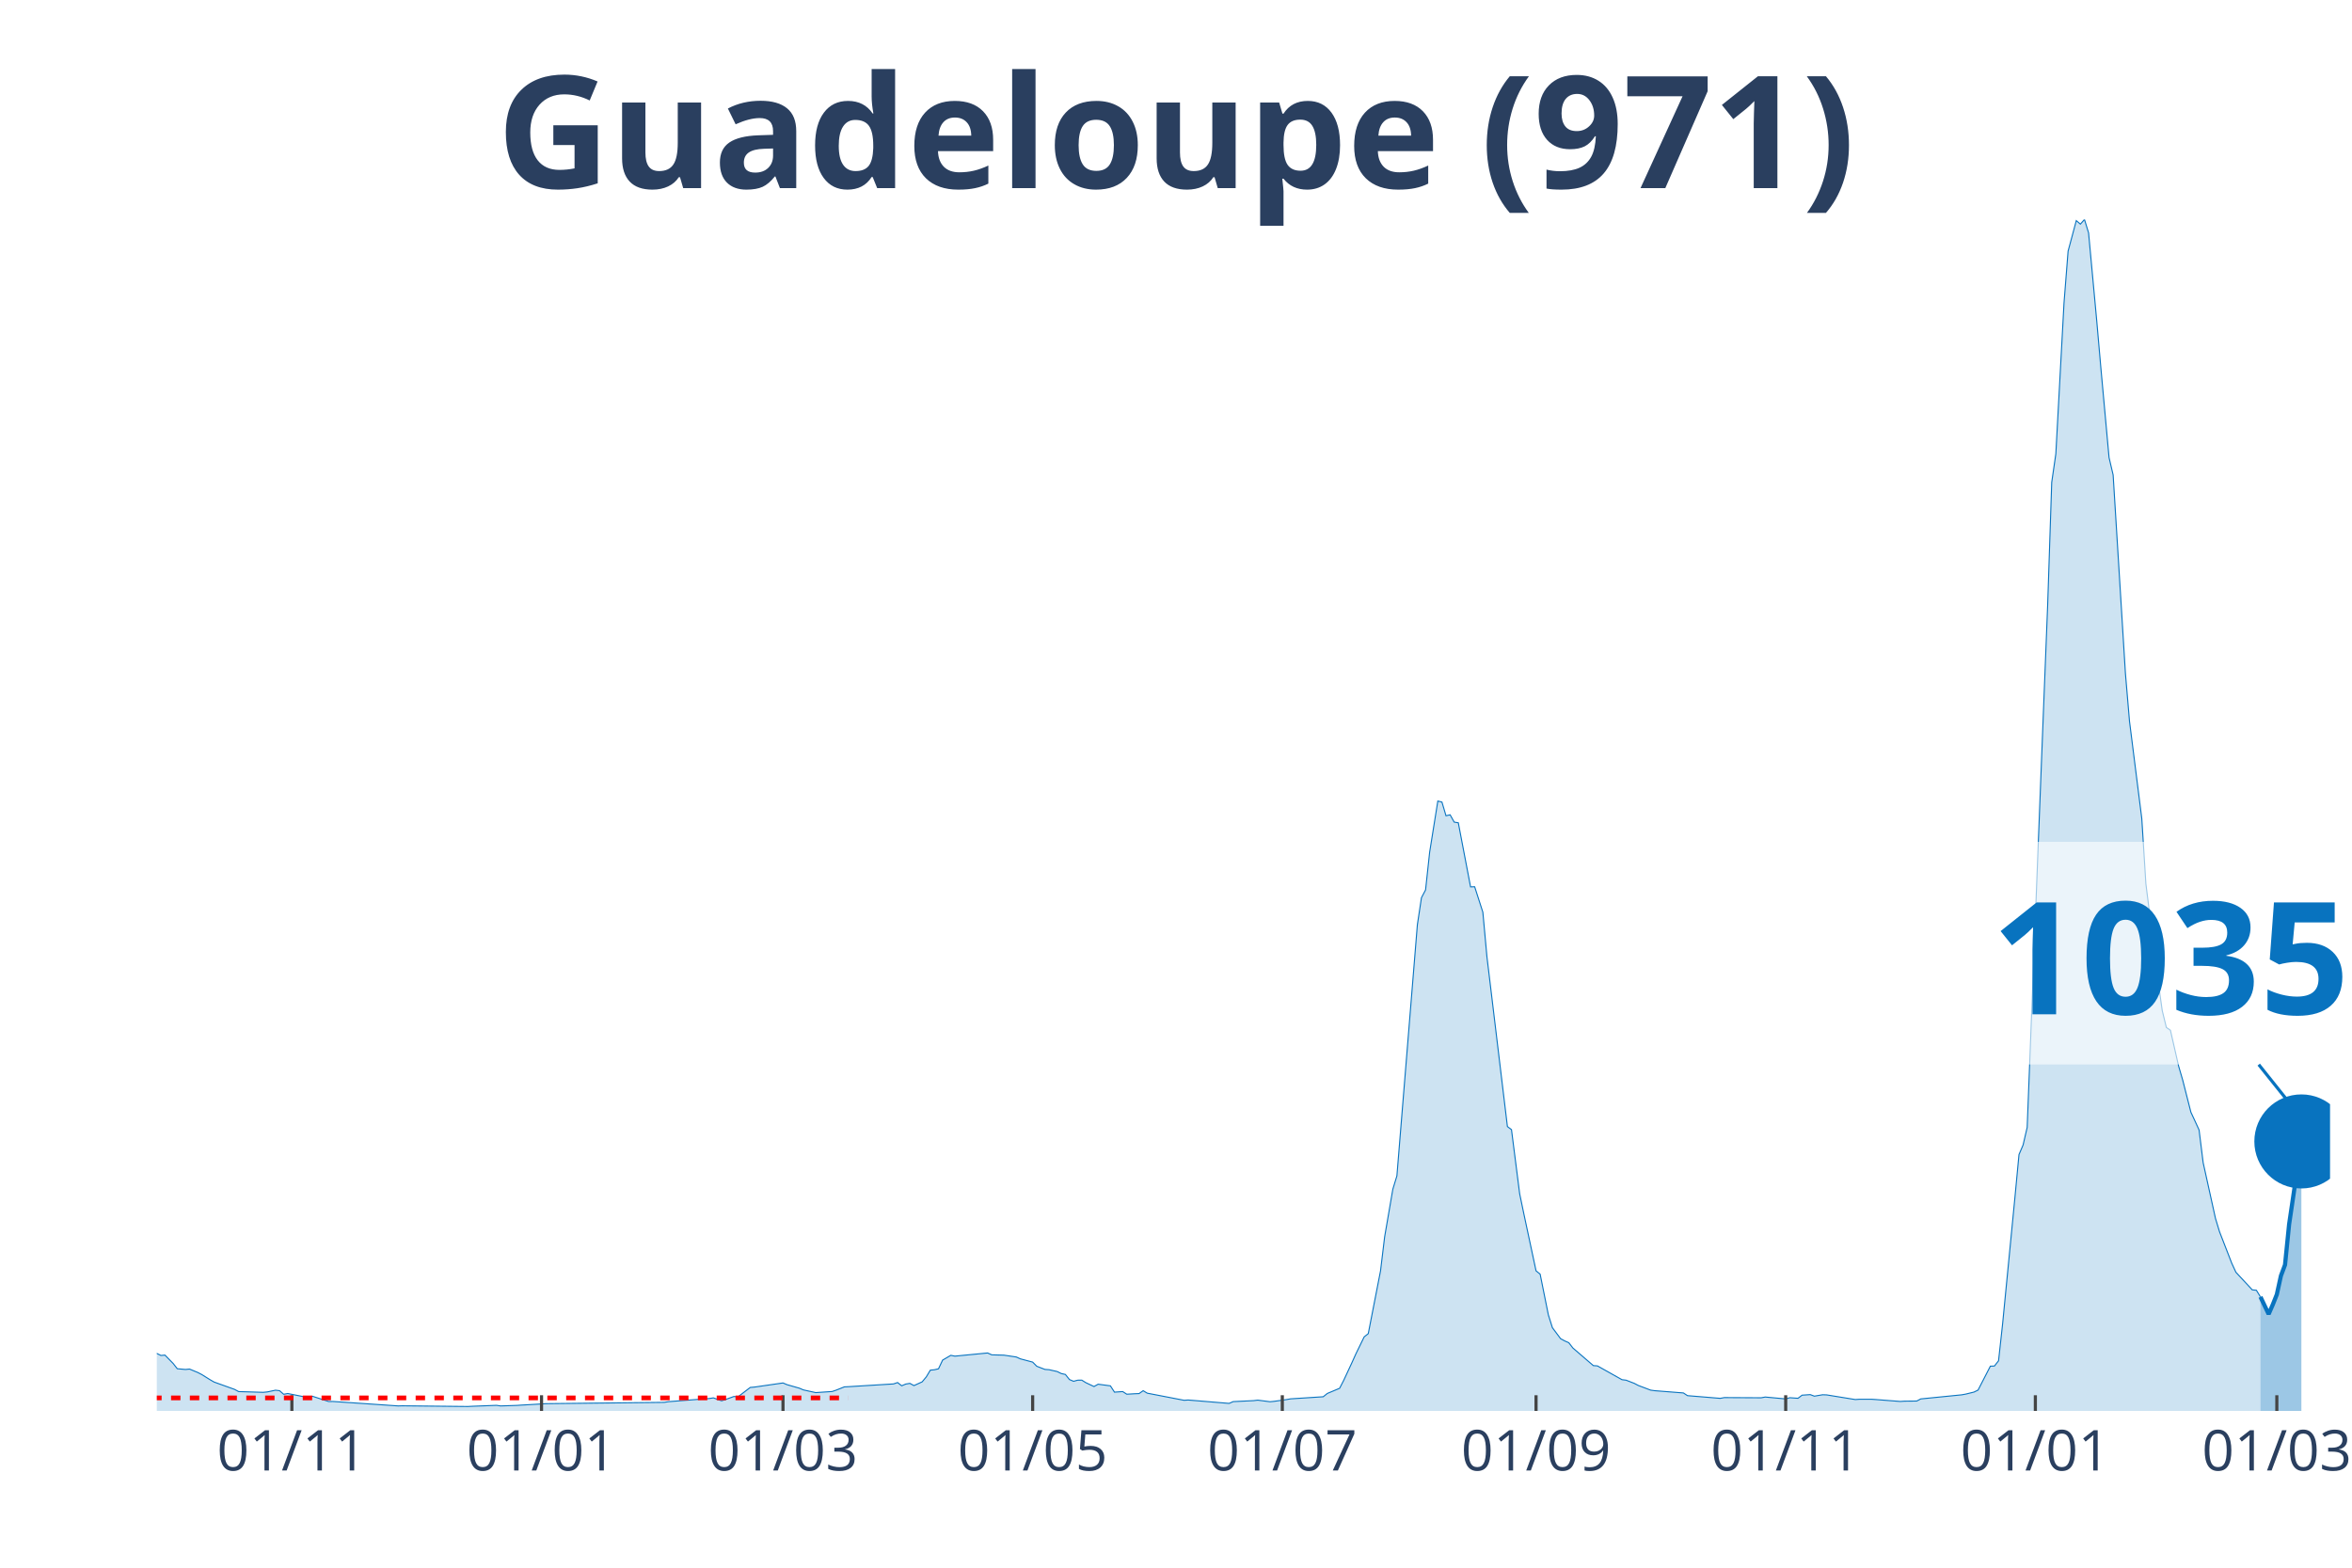
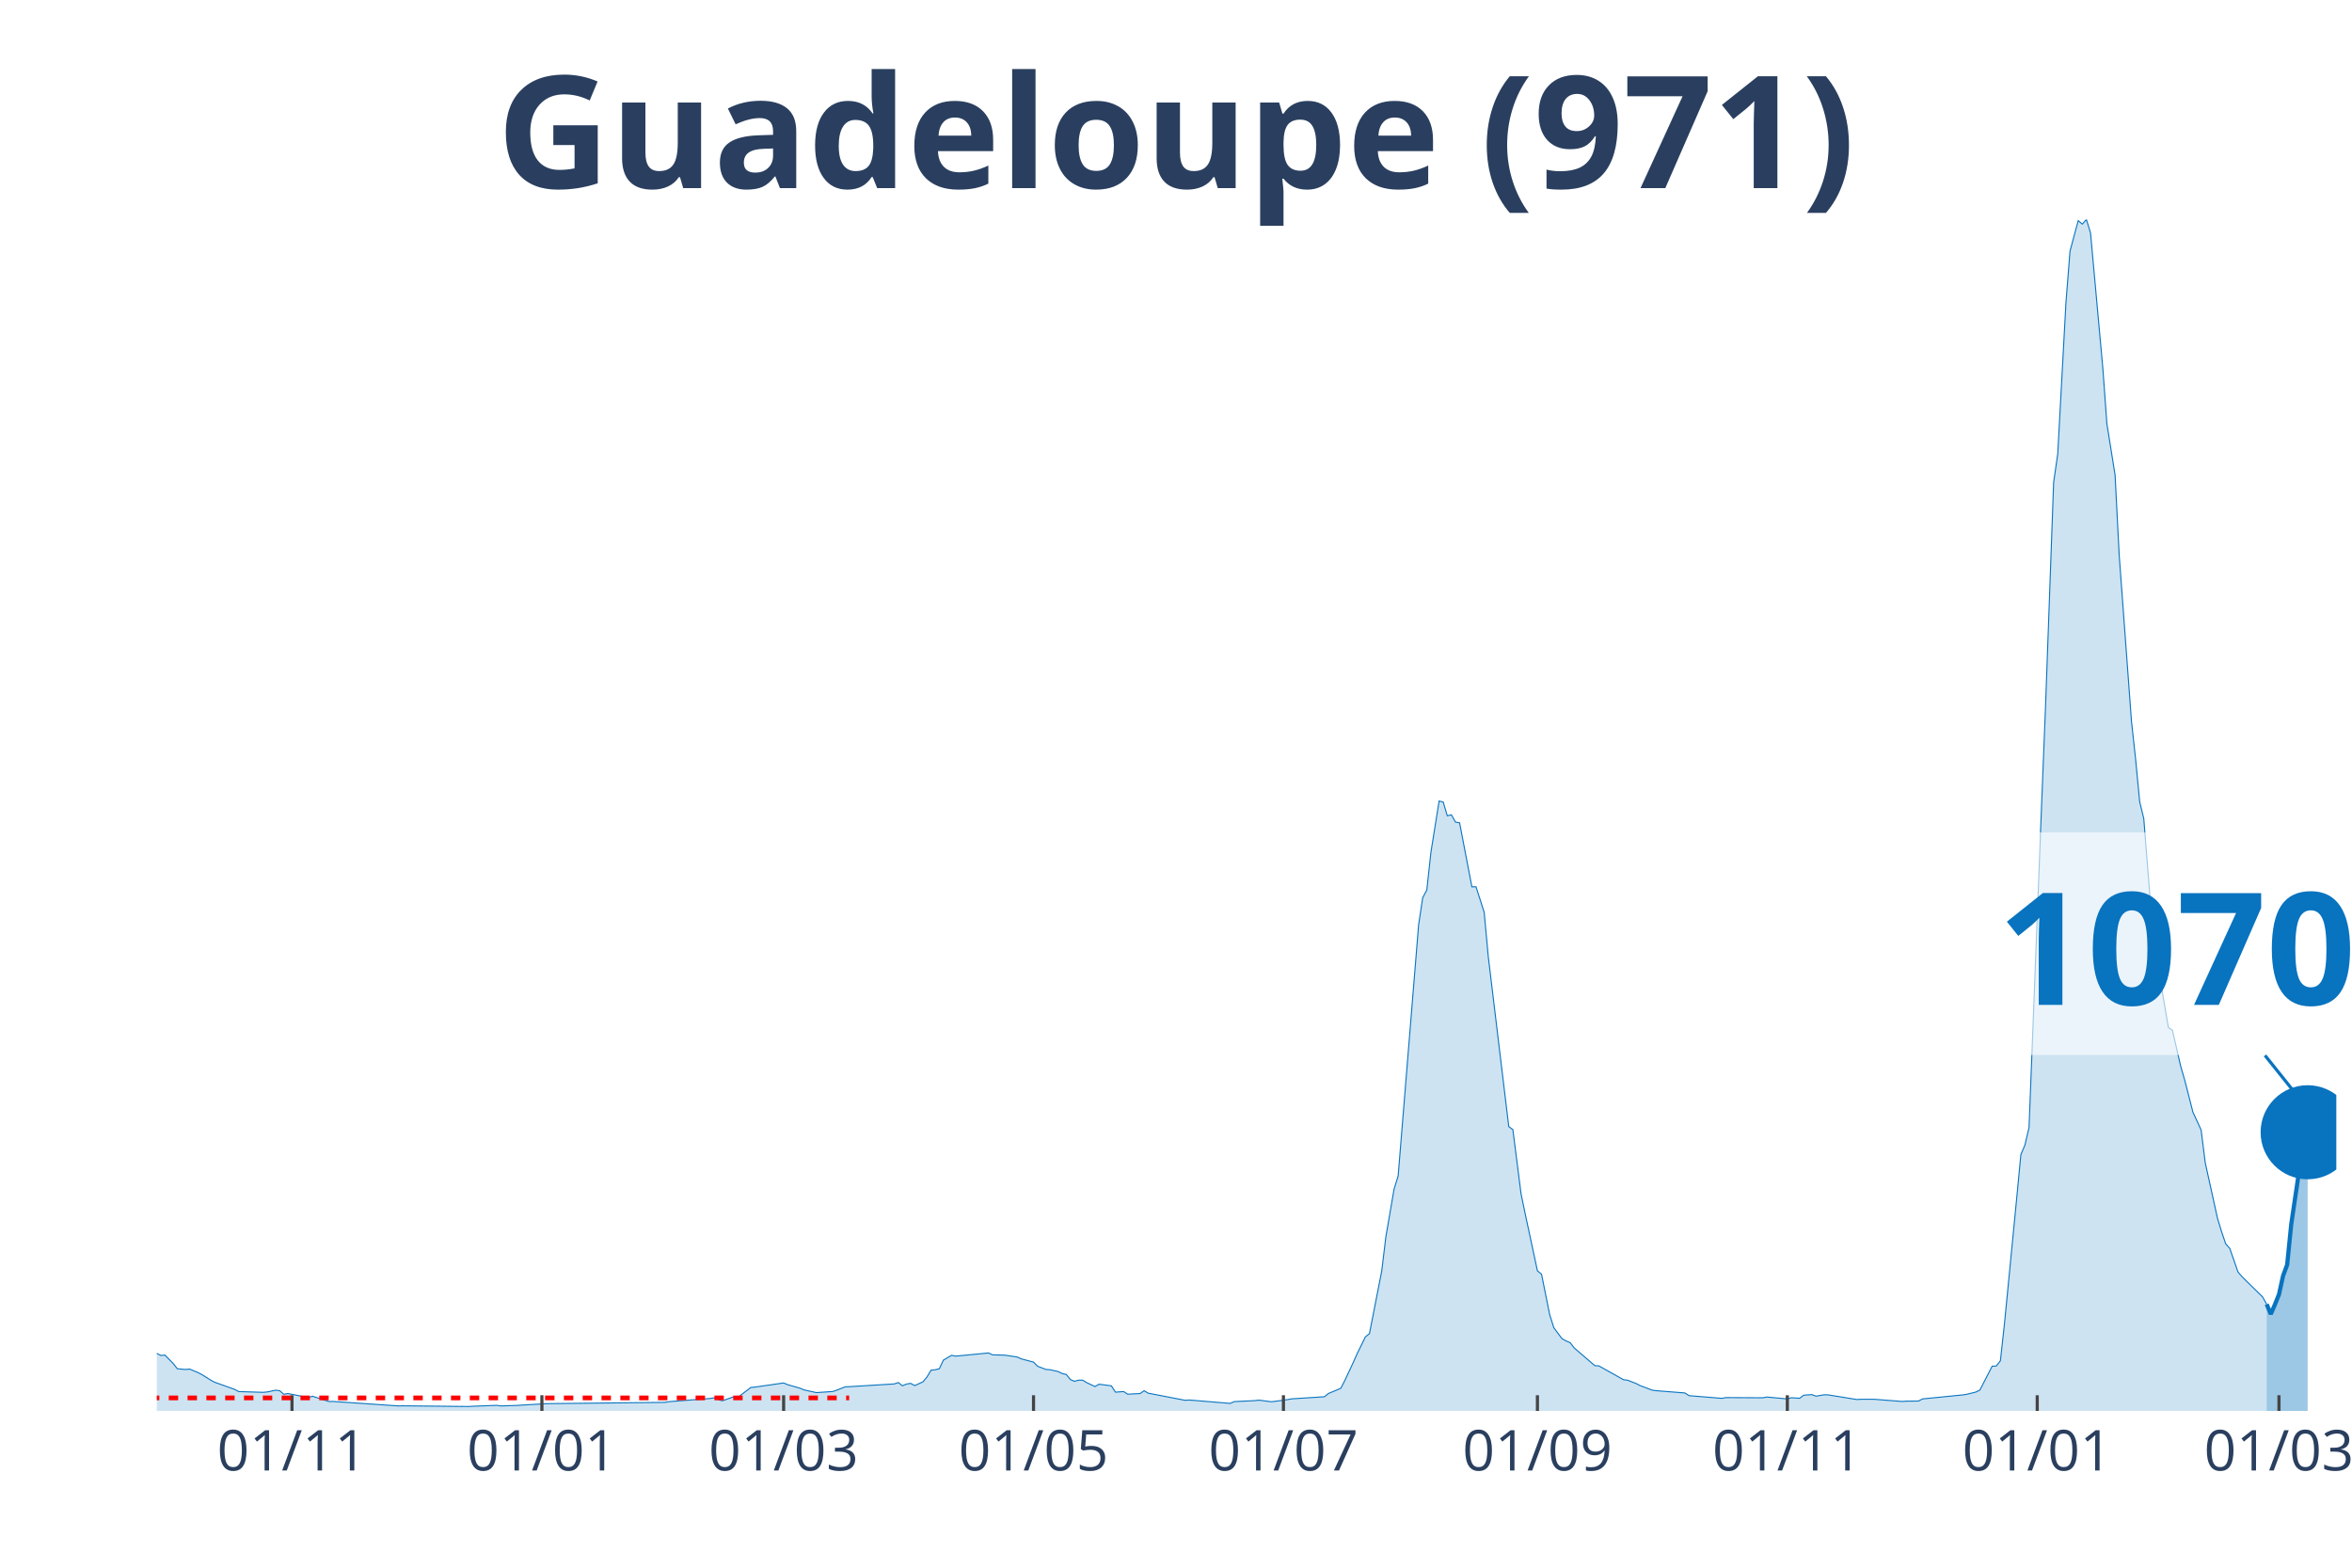
<svg xmlns="http://www.w3.org/2000/svg" class="main-svg" width="1125" height="750" style="" viewBox="0 0 750 500">
  <rect x="0" y="0" width="750" height="500" style="fill: rgb(0, 0, 0); fill-opacity: 0;" />
-   <defs id="defs-a02b03">
+   <defs id="defs-d975e9">
    <g class="clips">
-       <clipPath id="clipa02b03xyplot" class="plotclip">
-         <rect width="693" height="380" />
+       <clipPath id="clipd975e9xyplot" class="plotclip">
+         <rect width="695" height="380" />
      </clipPath>
-       <clipPath class="axesclip" id="clipa02b03x">
-         <rect x="50" y="0" width="693" height="500" />
+       <clipPath class="axesclip" id="clipd975e9x">
+         <rect x="50" y="0" width="695" height="500" />
      </clipPath>
-       <clipPath class="axesclip" id="clipa02b03y">
+       <clipPath class="axesclip" id="clipd975e9y">
        <rect x="0" y="70" width="750" height="380" />
      </clipPath>
-       <clipPath class="axesclip" id="clipa02b03xy">
-         <rect x="50" y="70" width="693" height="380" />
+       <clipPath class="axesclip" id="clipd975e9xy">
+         <rect x="50" y="70" width="695" height="380" />
      </clipPath>
    </g>
    <g class="gradients" />
  </defs>
  <g class="bglayer">
-     <rect class="bg" x="50" y="70" width="693" height="380" style="fill: rgb(0, 0, 0); fill-opacity: 0; stroke-width: 0;" />
+     <rect class="bg" x="50" y="70" width="695" height="380" style="fill: rgb(0, 0, 0); fill-opacity: 0; stroke-width: 0;" />
  </g>
  <g class="layer-below">
    <g class="imagelayer" />
    <g class="shapelayer" />
  </g>
  <g class="cartesianlayer">
    <g class="subplot xy">
      <g class="layer-subplot">
        <g class="shapelayer" />
        <g class="imagelayer" />
      </g>
      <g class="gridlayer">
        <g class="x">
-           <path class="xgrid crisp" transform="translate(93.07,0)" d="M0,70v380" style="stroke: rgb(255, 255, 255); stroke-opacity: 1; stroke-width: 1px;" />
-           <path class="xgrid crisp" transform="translate(172.68,0)" d="M0,70v380" style="stroke: rgb(255, 255, 255); stroke-opacity: 1; stroke-width: 1px;" />
-           <path class="xgrid crisp" transform="translate(249.68,0)" d="M0,70v380" style="stroke: rgb(255, 255, 255); stroke-opacity: 1; stroke-width: 1px;" />
-           <path class="xgrid crisp" transform="translate(329.29,0)" d="M0,70v380" style="stroke: rgb(255, 255, 255); stroke-opacity: 1; stroke-width: 1px;" />
-           <path class="xgrid crisp" transform="translate(408.9,0)" d="M0,70v380" style="stroke: rgb(255, 255, 255); stroke-opacity: 1; stroke-width: 1px;" />
-           <path class="xgrid crisp" transform="translate(489.81,0)" d="M0,70v380" style="stroke: rgb(255, 255, 255); stroke-opacity: 1; stroke-width: 1px;" />
-           <path class="xgrid crisp" transform="translate(569.42,0)" d="M0,70v380" style="stroke: rgb(255, 255, 255); stroke-opacity: 1; stroke-width: 1px;" />
-           <path class="xgrid crisp" transform="translate(649.03,0)" d="M0,70v380" style="stroke: rgb(255, 255, 255); stroke-opacity: 1; stroke-width: 1px;" />
-           <path class="xgrid crisp" transform="translate(726.03,0)" d="M0,70v380" style="stroke: rgb(255, 255, 255); stroke-opacity: 1; stroke-width: 1px;" />
+           <path class="xgrid crisp" transform="translate(93.11,0)" d="M0,70v380" style="stroke: rgb(255, 255, 255); stroke-opacity: 1; stroke-width: 1px;" />
+           <path class="xgrid crisp" transform="translate(172.8,0)" d="M0,70v380" style="stroke: rgb(255, 255, 255); stroke-opacity: 1; stroke-width: 1px;" />
+           <path class="xgrid crisp" transform="translate(249.88,0)" d="M0,70v380" style="stroke: rgb(255, 255, 255); stroke-opacity: 1; stroke-width: 1px;" />
+           <path class="xgrid crisp" transform="translate(329.57,0)" d="M0,70v380" style="stroke: rgb(255, 255, 255); stroke-opacity: 1; stroke-width: 1px;" />
+           <path class="xgrid crisp" transform="translate(409.26,0)" d="M0,70v380" style="stroke: rgb(255, 255, 255); stroke-opacity: 1; stroke-width: 1px;" />
+           <path class="xgrid crisp" transform="translate(490.25,0)" d="M0,70v380" style="stroke: rgb(255, 255, 255); stroke-opacity: 1; stroke-width: 1px;" />
+           <path class="xgrid crisp" transform="translate(569.94,0)" d="M0,70v380" style="stroke: rgb(255, 255, 255); stroke-opacity: 1; stroke-width: 1px;" />
+           <path class="xgrid crisp" transform="translate(649.63,0)" d="M0,70v380" style="stroke: rgb(255, 255, 255); stroke-opacity: 1; stroke-width: 1px;" />
+           <path class="xgrid crisp" transform="translate(726.71,0)" d="M0,70v380" style="stroke: rgb(255, 255, 255); stroke-opacity: 1; stroke-width: 1px;" />
        </g>
        <g class="y" />
      </g>
      <g class="zerolinelayer" />
      <path class="xlines-below" />
      <path class="ylines-below" />
      <g class="overlines-below" />
      <g class="xaxislayer-below" />
      <g class="yaxislayer-below" />
      <g class="overaxes-below" />
-       <g class="plot" transform="translate(50, 70)" clip-path="url('#clipa02b03xyplot')">
+       <g class="plot" transform="translate(50, 70)" clip-path="url('#clipd975e9xyplot')">
        <g class="scatterlayer mlayer">
-           <g class="trace scatter tracecc3240" style="stroke-miterlimit: 2;">
+           <g class="trace scatter traced33a8f" style="stroke-miterlimit: 2;">
            <g class="fills">
              <g>
-                 <path class="js-fill" d="M670.81,380L-177.49,380L-177.49,380L-69.17,378.61L-67.86,377.86L-58.73,374.05L-57.42,373.06L-50.9,370.99L-49.59,369.41L-45.68,366.04L-44.37,365.77L-43.07,365.59L-41.76,363.88L-33.93,360.64L-32.63,361.26L-30.02,360.26L-28.71,359.19L-27.41,359.65L-26.1,358.99L-22.19,357.4L-20.88,356.19L-18.27,354.82L-16.97,355.33L-13.05,353.79L-11.75,355.15L-9.14,356.04L-7.83,355.97L-6.53,356.41L-5.22,358.17L-3.92,360.09L-2.61,360.37L1.31,362.31L2.61,362.2L5.22,364.87L6.53,366.54L9.14,366.78L10.44,366.65L13.05,367.73L14.36,368.41L16.97,370.04L18.27,370.79L24.8,373.13L26.1,373.83L33.93,374.07L35.24,373.94L37.85,373.39L39.15,373.55L40.46,374.69L41.76,374.45L48.29,375.75L49.59,375.31L54.81,377L56.12,376.98L77,378.41L78.31,378.37L99.19,378.59L100.49,378.52L108.32,378.22L109.63,378.41L114.85,378.24L116.15,378.15L122.68,377.78L123.98,377.69L161.83,377.27L163.14,377.05L176.19,376.04L177.49,375.84L180.1,376.78L181.41,376.34L184.02,375.4L185.32,375.51L189.24,372.51L190.54,372.4L199.68,371.08L200.98,371.63L204.9,372.75L206.2,373.3L210.12,374.16L211.42,374.07L215.34,373.81L216.64,373.37L219.25,372.33L220.56,372.27L234.92,371.39L236.22,370.95L237.53,371.98L238.83,371.43L240.14,371.21L241.44,371.92L244.05,370.73L245.36,369.16L246.66,367L247.97,366.87L249.27,366.56L250.58,363.79L253.19,362.27L254.49,362.53L264.93,361.52L266.24,362.11L268.85,362.18L270.15,362.22L274.07,362.8L275.37,363.39L279.29,364.43L280.59,365.75L283.2,366.76L284.51,366.85L287.12,367.44L288.42,368.08L289.73,368.37L291.03,370L292.34,370.55L293.64,370.2L294.95,370.18L296.25,370.99L298.86,372.22L300.17,371.48L304.08,372L305.39,374.01L308,373.83L309.31,374.67L311.92,374.52L313.22,374.47L314.53,373.55L315.83,374.34L327.58,376.61L328.88,376.52L341.93,377.6L343.24,377.03L349.76,376.72L351.07,376.56L354.98,377.07L356.29,376.94L360.2,376.39L361.51,376.15L371.95,375.48L373.25,374.43L377.17,372.78L378.47,370.26L381.08,364.65L382.39,361.74L385,356.39L386.31,355.35L390.22,335.33L391.53,324.49L394.14,309.3L395.44,305.04L401.97,224.93L403.27,216.32L404.58,213.83L405.88,201.81L408.49,185.48L409.8,185.81L411.1,190.18L412.41,189.87L413.71,192.2L415.02,192.42L418.93,212.86L420.24,212.82L422.85,220.95L424.15,235.13L430.68,289.3L431.98,290.29L434.59,310.75L435.9,317.05L439.81,335.31L441.12,336.39L443.73,349.34L445.03,353.46L447.64,356.96L448.95,357.67L450.25,358.24L451.56,359.93L458.08,365.55L459.39,365.64L467.22,370.04L468.53,370.2L471.14,371.21L472.44,371.89L476.36,373.37L477.66,373.55L486.8,374.27L488.1,375.13L498.54,375.99L499.85,375.75L511.59,375.81L512.9,375.57L519.42,376.17L520.73,375.79L523.34,375.97L524.64,374.98L527.25,374.8L528.56,375.29L531.17,374.85L532.47,374.89L541.61,376.37L542.92,376.28L546.83,376.28L548.14,376.37L555.97,376.98L557.27,376.89L561.19,376.85L562.49,376.17L575.54,374.87L576.85,374.63L579.46,373.99L580.76,373.35L584.68,365.73L585.98,365.68L587.29,364.01L588.59,352.2L592.51,311.96L593.81,298.24L595.12,295.18L596.42,289.56L601.64,155.99L602.95,123.04L604.25,83.83L605.56,74.76L608.17,26.59L609.47,10.09L612.08,0.37L613.39,1.48L614.69,0L616,4.27L618.61,32.42L619.92,47.36L622.53,75.93L623.83,81.48L627.75,144.78L629.05,160.04L632.97,191.08L634.27,211.83L638.19,243.11L639.49,252.33L640.8,257.69L642.1,258.59L644.71,270.02L646.02,274.49L648.63,284.74L649.93,287.53L651.24,290.4L652.54,300.84L656.46,318.57L657.76,322.86L661.68,332.95L662.98,335.77L668.2,341.39L669.51,341.52L670.81,343.63" style="fill: rgb(8, 115, 191); fill-opacity: 0.2; stroke-width: 0;" />
+                 <path class="js-fill" d="M672.79,380L-177.67,380L-177.67,380L-69.24,378.61L-67.93,377.86L-58.79,374.05L-57.48,373.06L-50.95,370.99L-49.64,369.41L-45.72,366.04L-44.42,365.77L-43.11,365.59L-41.8,363.88L-33.97,360.64L-32.66,361.26L-30.05,360.26L-28.74,359.19L-27.43,359.65L-26.13,358.99L-22.21,357.4L-20.9,356.19L-18.29,354.82L-16.98,355.33L-13.06,353.79L-11.76,355.15L-9.14,356.04L-7.84,355.97L-6.53,356.41L-5.23,358.17L-3.92,360.09L-2.61,360.37L1.31,362.31L2.61,362.2L5.23,364.87L6.53,366.54L9.14,366.78L10.45,366.65L13.06,367.73L14.37,368.41L16.98,370.04L18.29,370.79L24.82,373.13L26.13,373.83L33.97,374.07L35.27,373.94L37.89,373.39L39.19,373.55L40.5,374.69L41.8,374.45L48.34,375.75L49.64,375.31L54.87,377L56.17,376.98L77.08,378.41L78.38,378.37L99.29,378.59L100.59,378.52L108.43,378.22L109.74,378.41L114.96,378.24L116.27,378.15L122.8,377.78L124.11,377.69L161.99,377.27L163.3,377.05L176.36,376.04L177.67,375.84L180.28,376.78L181.59,376.34L184.2,375.4L185.51,375.51L189.43,372.51L190.73,372.4L199.88,371.08L201.18,371.63L205.1,372.75L206.41,373.3L210.33,374.16L211.64,374.07L215.55,373.81L216.86,373.37L219.47,372.33L220.78,372.27L235.15,371.39L236.46,370.95L237.76,371.98L239.07,371.43L240.38,371.21L241.68,371.92L244.3,370.73L245.6,369.16L246.91,367L248.21,366.87L249.52,366.56L250.83,363.79L253.44,362.27L254.75,362.53L265.2,361.52L266.5,362.11L269.12,362.18L270.42,362.22L274.34,362.8L275.65,363.39L279.57,364.43L280.87,365.75L283.49,366.76L284.79,366.85L287.41,367.44L288.71,368.08L290.02,368.37L291.33,370L292.63,370.55L293.94,370.2L295.24,370.18L296.55,370.99L299.16,372.22L300.47,371.48L304.39,372L305.7,374.01L308.31,373.83L309.61,374.67L312.23,374.52L313.53,374.47L314.84,373.55L316.15,374.34L327.9,376.61L329.21,376.52L342.27,377.6L343.58,377.03L350.11,376.72L351.42,376.56L355.34,377.07L356.64,376.94L360.56,376.39L361.87,376.15L372.32,375.48L373.63,374.43L377.55,372.78L378.85,370.26L381.47,364.65L382.77,361.74L385.39,356.39L386.69,355.35L390.61,335.33L391.92,324.49L394.53,309.3L395.84,305.04L402.37,224.93L403.67,216.32L404.98,213.83L406.29,201.81L408.9,185.48L410.21,185.81L411.51,190.18L412.82,189.87L414.13,192.2L415.43,192.42L419.35,212.86L420.66,212.82L423.27,220.95L424.58,235.13L431.11,289.3L432.42,290.29L435.03,310.75L436.33,317.05L440.25,335.31L441.56,336.39L444.17,349.34L445.48,353.46L448.09,356.96L449.4,357.67L450.7,358.24L452.01,359.93L458.54,365.55L459.85,365.64L467.69,370.04L468.99,370.2L471.61,371.21L472.91,371.89L476.83,373.37L478.14,373.55L487.28,374.27L488.59,375.13L499.04,375.99L500.35,375.75L512.11,375.81L513.41,375.57L519.94,376.17L521.25,375.79L523.86,375.97L525.17,374.98L527.78,374.8L529.09,375.29L531.7,374.85L533.01,374.89L542.15,376.37L543.46,376.28L547.38,376.28L548.68,376.37L556.52,376.98L557.83,376.89L561.75,376.85L563.05,376.17L576.12,374.87L577.42,374.63L580.04,373.99L581.34,373.35L585.26,365.73L586.57,365.68L587.88,364.01L589.18,352.2L593.1,311.96L594.41,298.24L595.71,295.18L597.02,289.56L600.94,188.68L602.25,155.99L604.86,83.83L606.17,74.76L608.78,26.59L610.08,10.09L612.7,0.37L614,1.48L615.31,0L616.62,4.27L620.54,47.36L621.84,65.15L624.45,81.48L625.76,107.03L629.68,160.04L630.99,172.05L632.29,185.68L633.6,191.08L636.21,223.9L637.52,234.49L641.44,257.69L642.74,258.59L645.36,270.02L646.66,274.49L649.28,284.74L650.58,287.53L651.89,290.4L653.2,300.84L657.11,318.57L658.42,322.86L659.73,326.72L661.03,328.17L663.65,335.7L664.95,337.22L671.48,343.63L672.79,345.97" style="fill: rgb(8, 115, 191); fill-opacity: 0.2; stroke-width: 0;" />
              </g>
            </g>
            <g class="errorbars" />
            <g class="lines">
-               <path class="js-line" d="M-177.49,380L-69.17,378.61L-67.86,377.86L-58.73,374.05L-57.42,373.06L-50.9,370.99L-49.59,369.41L-45.68,366.04L-44.37,365.77L-43.07,365.59L-41.76,363.88L-33.93,360.64L-32.63,361.26L-30.02,360.26L-28.71,359.19L-27.41,359.65L-26.1,358.99L-22.19,357.4L-20.88,356.19L-18.27,354.82L-16.97,355.33L-13.05,353.79L-11.75,355.15L-9.14,356.04L-7.83,355.97L-6.53,356.41L-5.22,358.17L-3.92,360.09L-2.61,360.37L1.31,362.31L2.61,362.2L5.22,364.87L6.53,366.54L9.14,366.78L10.44,366.65L13.05,367.73L14.36,368.41L16.97,370.04L18.27,370.79L24.8,373.13L26.1,373.83L33.93,374.07L35.24,373.94L37.85,373.39L39.15,373.55L40.46,374.69L41.76,374.45L48.29,375.75L49.59,375.31L54.81,377L56.12,376.98L77,378.41L78.31,378.37L99.19,378.59L100.49,378.52L108.32,378.22L109.63,378.41L114.85,378.24L116.15,378.15L122.68,377.78L123.98,377.69L161.83,377.27L163.14,377.05L176.19,376.04L177.49,375.84L180.1,376.78L181.41,376.34L184.02,375.4L185.32,375.51L189.24,372.51L190.54,372.4L199.68,371.08L200.98,371.63L204.9,372.75L206.2,373.3L210.12,374.16L211.42,374.07L215.34,373.81L216.64,373.37L219.25,372.33L220.56,372.27L234.92,371.39L236.22,370.95L237.53,371.98L238.83,371.43L240.14,371.21L241.44,371.92L244.05,370.73L245.36,369.16L246.66,367L247.97,366.87L249.27,366.56L250.58,363.79L253.19,362.27L254.49,362.53L264.93,361.52L266.24,362.11L268.85,362.18L270.15,362.22L274.07,362.8L275.37,363.39L279.29,364.43L280.59,365.75L283.2,366.76L284.51,366.85L287.12,367.44L288.42,368.08L289.73,368.37L291.03,370L292.34,370.55L293.64,370.2L294.95,370.18L296.25,370.99L298.86,372.22L300.17,371.48L304.08,372L305.39,374.01L308,373.83L309.31,374.67L311.92,374.52L313.22,374.47L314.53,373.55L315.83,374.34L327.58,376.61L328.88,376.52L341.93,377.6L343.24,377.03L349.76,376.72L351.07,376.56L354.98,377.07L356.29,376.94L360.2,376.39L361.51,376.15L371.95,375.48L373.25,374.43L377.17,372.78L378.47,370.26L381.08,364.65L382.39,361.74L385,356.39L386.31,355.35L390.22,335.33L391.53,324.49L394.14,309.3L395.44,305.04L401.97,224.93L403.27,216.32L404.58,213.83L405.88,201.81L408.49,185.48L409.8,185.81L411.1,190.18L412.41,189.87L413.71,192.2L415.02,192.42L418.93,212.86L420.24,212.82L422.85,220.95L424.15,235.13L430.68,289.3L431.98,290.29L434.59,310.75L435.9,317.05L439.81,335.31L441.12,336.39L443.73,349.34L445.03,353.46L447.64,356.96L448.95,357.67L450.25,358.24L451.56,359.93L458.08,365.55L459.39,365.64L467.22,370.04L468.53,370.2L471.14,371.21L472.44,371.89L476.36,373.37L477.66,373.55L486.8,374.27L488.1,375.13L498.54,375.99L499.85,375.75L511.59,375.81L512.9,375.57L519.42,376.17L520.73,375.79L523.34,375.97L524.64,374.98L527.25,374.8L528.56,375.29L531.17,374.85L532.47,374.89L541.61,376.37L542.92,376.28L546.83,376.28L548.14,376.37L555.97,376.98L557.27,376.89L561.19,376.85L562.49,376.17L575.54,374.87L576.85,374.63L579.46,373.99L580.76,373.35L584.68,365.73L585.98,365.68L587.29,364.01L588.59,352.2L592.51,311.96L593.81,298.24L595.12,295.18L596.42,289.56L601.64,155.99L602.95,123.04L604.25,83.83L605.56,74.76L608.17,26.59L609.47,10.09L612.08,0.37L613.39,1.48L614.69,0L616,4.27L618.61,32.42L619.92,47.36L622.53,75.93L623.83,81.48L627.75,144.78L629.05,160.04L632.97,191.08L634.27,211.83L638.19,243.11L639.49,252.33L640.8,257.69L642.1,258.59L644.71,270.02L646.02,274.49L648.63,284.74L649.93,287.53L651.24,290.4L652.54,300.84L656.46,318.57L657.76,322.86L661.68,332.95L662.98,335.77L668.2,341.39L669.51,341.52L670.81,343.63" style="vector-effect: non-scaling-stroke; fill: none; stroke: rgb(8, 115, 191); stroke-opacity: 1; stroke-width: 0.5px; opacity: 1;" />
+               <path class="js-line" d="M-177.67,380L-69.24,378.61L-67.93,377.86L-58.79,374.05L-57.48,373.06L-50.95,370.99L-49.64,369.41L-45.72,366.04L-44.42,365.77L-43.11,365.59L-41.8,363.88L-33.97,360.64L-32.66,361.26L-30.05,360.26L-28.74,359.19L-27.43,359.65L-26.13,358.99L-22.21,357.4L-20.9,356.19L-18.29,354.82L-16.98,355.33L-13.06,353.79L-11.76,355.15L-9.14,356.04L-7.84,355.97L-6.53,356.41L-5.23,358.17L-3.92,360.09L-2.61,360.37L1.31,362.31L2.61,362.2L5.23,364.87L6.53,366.54L9.14,366.78L10.45,366.65L13.06,367.73L14.37,368.41L16.98,370.04L18.29,370.79L24.82,373.13L26.13,373.83L33.97,374.07L35.27,373.94L37.89,373.39L39.19,373.55L40.5,374.69L41.8,374.45L48.34,375.75L49.64,375.31L54.87,377L56.17,376.98L77.08,378.41L78.38,378.37L99.29,378.59L100.59,378.52L108.43,378.22L109.74,378.41L114.96,378.24L116.27,378.15L122.8,377.78L124.11,377.69L161.99,377.27L163.3,377.05L176.36,376.04L177.67,375.84L180.28,376.78L181.59,376.34L184.2,375.4L185.51,375.51L189.43,372.51L190.73,372.4L199.88,371.08L201.18,371.63L205.1,372.75L206.41,373.3L210.33,374.16L211.64,374.07L215.55,373.81L216.86,373.37L219.47,372.33L220.78,372.27L235.15,371.39L236.46,370.95L237.76,371.98L239.07,371.43L240.38,371.21L241.68,371.92L244.3,370.73L245.6,369.16L246.91,367L248.21,366.87L249.52,366.56L250.83,363.79L253.44,362.27L254.75,362.53L265.2,361.52L266.5,362.11L269.12,362.18L270.42,362.22L274.34,362.8L275.65,363.39L279.57,364.43L280.87,365.75L283.49,366.76L284.79,366.85L287.41,367.44L288.71,368.08L290.02,368.37L291.33,370L292.63,370.55L293.94,370.2L295.24,370.18L296.55,370.99L299.16,372.22L300.47,371.48L304.39,372L305.7,374.01L308.31,373.83L309.61,374.67L312.23,374.52L313.53,374.47L314.84,373.55L316.15,374.34L327.9,376.61L329.21,376.52L342.27,377.6L343.58,377.03L350.11,376.72L351.42,376.56L355.34,377.07L356.64,376.94L360.56,376.39L361.87,376.15L372.32,375.48L373.63,374.43L377.55,372.78L378.85,370.26L381.47,364.65L382.77,361.74L385.39,356.39L386.69,355.35L390.61,335.33L391.92,324.49L394.53,309.3L395.84,305.04L402.37,224.93L403.67,216.32L404.98,213.83L406.29,201.81L408.9,185.48L410.21,185.81L411.51,190.18L412.82,189.87L414.13,192.2L415.43,192.42L419.35,212.86L420.66,212.82L423.27,220.95L424.58,235.13L431.11,289.3L432.42,290.29L435.03,310.75L436.33,317.05L440.25,335.31L441.56,336.39L444.17,349.34L445.48,353.46L448.09,356.96L449.4,357.67L450.7,358.24L452.01,359.93L458.54,365.55L459.85,365.64L467.69,370.04L468.99,370.2L471.61,371.21L472.91,371.89L476.83,373.37L478.14,373.55L487.28,374.27L488.59,375.13L499.04,375.99L500.35,375.75L512.11,375.81L513.41,375.57L519.94,376.17L521.25,375.79L523.86,375.97L525.17,374.98L527.78,374.8L529.09,375.29L531.7,374.85L533.01,374.89L542.15,376.37L543.46,376.28L547.38,376.28L548.68,376.37L556.52,376.98L557.83,376.89L561.75,376.85L563.05,376.17L576.12,374.87L577.42,374.63L580.04,373.99L581.34,373.35L585.26,365.73L586.57,365.68L587.88,364.01L589.18,352.2L593.1,311.96L594.41,298.24L595.71,295.18L597.02,289.56L600.94,188.68L602.25,155.99L604.86,83.83L606.17,74.76L608.78,26.59L610.08,10.09L612.7,0.37L614,1.48L615.31,0L616.62,4.27L620.54,47.36L621.84,65.15L624.45,81.48L625.76,107.03L629.68,160.04L630.99,172.05L632.29,185.68L633.6,191.08L636.21,223.9L637.52,234.49L641.44,257.69L642.74,258.59L645.36,270.02L646.66,274.49L649.28,284.74L650.58,287.53L651.89,290.4L653.2,300.84L657.11,318.57L658.42,322.86L659.73,326.72L661.03,328.17L663.65,335.7L664.95,337.22L671.48,343.63L672.79,345.97" style="vector-effect: non-scaling-stroke; fill: none; stroke: rgb(8, 115, 191); stroke-opacity: 1; stroke-width: 0.5px; opacity: 1;" />
            </g>
            <g class="points" />
            <g class="text" />
          </g>
-           <g class="trace scatter tracec89c44" style="stroke-miterlimit: 2;">
+           <g class="trace scatter trace4ad49c" style="stroke-miterlimit: 2;">
            <g class="fills">
              <g>
-                 <path class="js-fill" d="M683.86,380L670.81,380L670.81,343.63L673.42,349.12L674.73,346.12L676.03,342.86L677.34,336.89L678.64,333.41L679.95,320.46L683.86,294.05" style="fill: rgb(8, 115, 191); fill-opacity: 0.4; stroke-width: 0;" />
+                 <path class="js-fill" d="M685.86,380L672.79,380L672.79,345.97L674.1,349.12L675.4,346.12L676.71,342.86L678.02,336.89L679.32,333.41L680.63,320.42L684.55,293.92L685.86,291.12" style="fill: rgb(8, 115, 191); fill-opacity: 0.4; stroke-width: 0;" />
              </g>
            </g>
            <g class="errorbars" />
            <g class="lines">
-               <path class="js-line" d="M670.81,343.63L673.42,349.12L674.73,346.12L676.03,342.86L677.34,336.89L678.64,333.41L679.95,320.46L683.86,294.05" style="vector-effect: non-scaling-stroke; fill: none; stroke: rgb(8, 115, 191); stroke-opacity: 1; stroke-width: 2px; opacity: 1;" />
+               <path class="js-line" d="M672.79,345.97L674.1,349.12L675.4,346.12L676.71,342.86L678.02,336.89L679.32,333.41L680.63,320.42L684.55,293.92L685.86,291.12" style="vector-effect: non-scaling-stroke; fill: none; stroke: rgb(8, 115, 191); stroke-opacity: 1; stroke-width: 2px; opacity: 1;" />
            </g>
            <g class="points" />
            <g class="text" />
          </g>
-           <g class="trace scatter trace3b9ac4" style="stroke-miterlimit: 2; opacity: 1;">
+           <g class="trace scatter trace03884b" style="stroke-miterlimit: 2; opacity: 1;">
            <g class="fills" />
            <g class="errorbars" />
            <g class="lines" />
            <g class="points">
-               <path class="point" transform="translate(683.86,294.05)" d="M15,0A15,15 0 1,1 0,-15A15,15 0 0,1 15,0Z" style="opacity: 1; stroke-width: 0px; fill: rgb(8, 115, 191); fill-opacity: 1;" />
+               <path class="point" transform="translate(685.86,291.12)" d="M15,0A15,15 0 1,1 0,-15A15,15 0 0,1 15,0Z" style="opacity: 1; stroke-width: 0px; fill: rgb(8, 115, 191); fill-opacity: 1;" />
            </g>
            <g class="text" />
          </g>
        </g>
      </g>
      <g class="overplot" />
      <path class="xlines-above crisp" style="fill: none; stroke-width: 1px; stroke: rgb(0, 0, 0); stroke-opacity: 0;" d="" />
      <path class="ylines-above crisp" style="fill: none;" d="M0,0" />
      <g class="overlines-above" />
      <g class="xaxislayer-above">
-         <path class="xtick ticks crisp" d="M0,450v-5" transform="translate(93.07,0)" style="stroke: rgb(68, 68, 68); stroke-opacity: 1; stroke-width: 1px;" />
-         <path class="xtick ticks crisp" d="M0,450v-5" transform="translate(172.68,0)" style="stroke: rgb(68, 68, 68); stroke-opacity: 1; stroke-width: 1px;" />
-         <path class="xtick ticks crisp" d="M0,450v-5" transform="translate(249.68,0)" style="stroke: rgb(68, 68, 68); stroke-opacity: 1; stroke-width: 1px;" />
-         <path class="xtick ticks crisp" d="M0,450v-5" transform="translate(329.29,0)" style="stroke: rgb(68, 68, 68); stroke-opacity: 1; stroke-width: 1px;" />
-         <path class="xtick ticks crisp" d="M0,450v-5" transform="translate(408.9,0)" style="stroke: rgb(68, 68, 68); stroke-opacity: 1; stroke-width: 1px;" />
-         <path class="xtick ticks crisp" d="M0,450v-5" transform="translate(489.81,0)" style="stroke: rgb(68, 68, 68); stroke-opacity: 1; stroke-width: 1px;" />
-         <path class="xtick ticks crisp" d="M0,450v-5" transform="translate(569.42,0)" style="stroke: rgb(68, 68, 68); stroke-opacity: 1; stroke-width: 1px;" />
-         <path class="xtick ticks crisp" d="M0,450v-5" transform="translate(649.03,0)" style="stroke: rgb(68, 68, 68); stroke-opacity: 1; stroke-width: 1px;" />
-         <path class="xtick ticks crisp" d="M0,450v-5" transform="translate(726.03,0)" style="stroke: rgb(68, 68, 68); stroke-opacity: 1; stroke-width: 1px;" />
+         <path class="xtick ticks crisp" d="M0,450v-5" transform="translate(93.11,0)" style="stroke: rgb(68, 68, 68); stroke-opacity: 1; stroke-width: 1px;" />
+         <path class="xtick ticks crisp" d="M0,450v-5" transform="translate(172.8,0)" style="stroke: rgb(68, 68, 68); stroke-opacity: 1; stroke-width: 1px;" />
+         <path class="xtick ticks crisp" d="M0,450v-5" transform="translate(249.88,0)" style="stroke: rgb(68, 68, 68); stroke-opacity: 1; stroke-width: 1px;" />
+         <path class="xtick ticks crisp" d="M0,450v-5" transform="translate(329.57,0)" style="stroke: rgb(68, 68, 68); stroke-opacity: 1; stroke-width: 1px;" />
+         <path class="xtick ticks crisp" d="M0,450v-5" transform="translate(409.26,0)" style="stroke: rgb(68, 68, 68); stroke-opacity: 1; stroke-width: 1px;" />
+         <path class="xtick ticks crisp" d="M0,450v-5" transform="translate(490.25,0)" style="stroke: rgb(68, 68, 68); stroke-opacity: 1; stroke-width: 1px;" />
+         <path class="xtick ticks crisp" d="M0,450v-5" transform="translate(569.94,0)" style="stroke: rgb(68, 68, 68); stroke-opacity: 1; stroke-width: 1px;" />
+         <path class="xtick ticks crisp" d="M0,450v-5" transform="translate(649.63,0)" style="stroke: rgb(68, 68, 68); stroke-opacity: 1; stroke-width: 1px;" />
+         <path class="xtick ticks crisp" d="M0,450v-5" transform="translate(726.71,0)" style="stroke: rgb(68, 68, 68); stroke-opacity: 1; stroke-width: 1px;" />
        <g class="xtick">
-           <text text-anchor="middle" x="0" y="469" transform="translate(93.07,0)" style="font-family: 'Open Sans', verdana, arial, sans-serif; font-size: 18px; fill: rgb(42, 63, 95); fill-opacity: 1; white-space: pre;">01/11</text>
+           <text text-anchor="middle" x="0" y="469" transform="translate(93.11,0)" style="font-family: 'Open Sans', verdana, arial, sans-serif; font-size: 18px; fill: rgb(42, 63, 95); fill-opacity: 1; white-space: pre;">01/11</text>
        </g>
        <g class="xtick">
-           <text text-anchor="middle" x="0" y="469" transform="translate(172.68,0)" style="font-family: 'Open Sans', verdana, arial, sans-serif; font-size: 18px; fill: rgb(42, 63, 95); fill-opacity: 1; white-space: pre;">01/01</text>
+           <text text-anchor="middle" x="0" y="469" transform="translate(172.8,0)" style="font-family: 'Open Sans', verdana, arial, sans-serif; font-size: 18px; fill: rgb(42, 63, 95); fill-opacity: 1; white-space: pre;">01/01</text>
        </g>
        <g class="xtick">
-           <text text-anchor="middle" x="0" y="469" transform="translate(249.68,0)" style="font-family: 'Open Sans', verdana, arial, sans-serif; font-size: 18px; fill: rgb(42, 63, 95); fill-opacity: 1; white-space: pre;">01/03</text>
+           <text text-anchor="middle" x="0" y="469" transform="translate(249.88,0)" style="font-family: 'Open Sans', verdana, arial, sans-serif; font-size: 18px; fill: rgb(42, 63, 95); fill-opacity: 1; white-space: pre;">01/03</text>
        </g>
        <g class="xtick">
-           <text text-anchor="middle" x="0" y="469" transform="translate(329.29,0)" style="font-family: 'Open Sans', verdana, arial, sans-serif; font-size: 18px; fill: rgb(42, 63, 95); fill-opacity: 1; white-space: pre;">01/05</text>
+           <text text-anchor="middle" x="0" y="469" transform="translate(329.57,0)" style="font-family: 'Open Sans', verdana, arial, sans-serif; font-size: 18px; fill: rgb(42, 63, 95); fill-opacity: 1; white-space: pre;">01/05</text>
        </g>
        <g class="xtick">
-           <text text-anchor="middle" x="0" y="469" transform="translate(408.9,0)" style="font-family: 'Open Sans', verdana, arial, sans-serif; font-size: 18px; fill: rgb(42, 63, 95); fill-opacity: 1; white-space: pre;">01/07</text>
+           <text text-anchor="middle" x="0" y="469" transform="translate(409.26,0)" style="font-family: 'Open Sans', verdana, arial, sans-serif; font-size: 18px; fill: rgb(42, 63, 95); fill-opacity: 1; white-space: pre;">01/07</text>
        </g>
        <g class="xtick">
-           <text text-anchor="middle" x="0" y="469" transform="translate(489.81,0)" style="font-family: 'Open Sans', verdana, arial, sans-serif; font-size: 18px; fill: rgb(42, 63, 95); fill-opacity: 1; white-space: pre;">01/09</text>
+           <text text-anchor="middle" x="0" y="469" transform="translate(490.25,0)" style="font-family: 'Open Sans', verdana, arial, sans-serif; font-size: 18px; fill: rgb(42, 63, 95); fill-opacity: 1; white-space: pre;">01/09</text>
        </g>
        <g class="xtick">
-           <text text-anchor="middle" x="0" y="469" transform="translate(569.42,0)" style="font-family: 'Open Sans', verdana, arial, sans-serif; font-size: 18px; fill: rgb(42, 63, 95); fill-opacity: 1; white-space: pre;">01/11</text>
+           <text text-anchor="middle" x="0" y="469" transform="translate(569.94,0)" style="font-family: 'Open Sans', verdana, arial, sans-serif; font-size: 18px; fill: rgb(42, 63, 95); fill-opacity: 1; white-space: pre;">01/11</text>
        </g>
        <g class="xtick">
-           <text text-anchor="middle" x="0" y="469" transform="translate(649.03,0)" style="font-family: 'Open Sans', verdana, arial, sans-serif; font-size: 18px; fill: rgb(42, 63, 95); fill-opacity: 1; white-space: pre;">01/01</text>
+           <text text-anchor="middle" x="0" y="469" transform="translate(649.63,0)" style="font-family: 'Open Sans', verdana, arial, sans-serif; font-size: 18px; fill: rgb(42, 63, 95); fill-opacity: 1; white-space: pre;">01/01</text>
        </g>
        <g class="xtick">
-           <text text-anchor="middle" x="0" y="469" transform="translate(726.03,0)" style="font-family: 'Open Sans', verdana, arial, sans-serif; font-size: 18px; fill: rgb(42, 63, 95); fill-opacity: 1; white-space: pre;">01/03</text>
+           <text text-anchor="middle" x="0" y="469" transform="translate(726.71,0)" style="font-family: 'Open Sans', verdana, arial, sans-serif; font-size: 18px; fill: rgb(42, 63, 95); fill-opacity: 1; white-space: pre;">01/03</text>
        </g>
      </g>
      <g class="yaxislayer-above" />
      <g class="overaxes-above" />
    </g>
  </g>
  <g class="polarlayer" />
  <g class="ternarylayer" />
  <g class="geolayer" />
  <g class="funnelarealayer" />
  <g class="pielayer" />
  <g class="treemaplayer" />
  <g class="sunburstlayer" />
  <g class="glimages" />
-   <defs id="topdefs-a02b03">
+   <defs id="topdefs-d975e9">
    <g class="clips" />
  </defs>
  <g class="layer-above">
    <g class="imagelayer" />
    <g class="shapelayer">
-       <path data-index="0" fill-rule="evenodd" d="M-683.46,445.85L270.56,445.85" clip-path="url('#clipa02b03xy')" style="opacity: 1; stroke: rgb(255, 0, 0); stroke-opacity: 1; fill: rgb(0, 0, 0); fill-opacity: 0; stroke-dasharray: 3px, 3px; stroke-width: 1.5px;" />
+       <path data-index="0" fill-rule="evenodd" d="M-684.19,445.85L270.78,445.85" clip-path="url('#clipd975e9xy')" style="opacity: 1; stroke: rgb(255, 0, 0); stroke-opacity: 1; fill: rgb(0, 0, 0); fill-opacity: 0; stroke-dasharray: 3px, 3px; stroke-width: 1.5px;" />
    </g>
  </g>
  <g class="infolayer">
    <g class="g-gtitle">
      <text class="gtitle" x="375" y="25" text-anchor="middle" dy="0.7em" style="font-family: 'Open Sans', verdana, arial, sans-serif; font-size: 50px; fill: rgb(42, 63, 95); opacity: 1; font-weight: normal; white-space: pre;">
        <tspan style="font-weight:bold">Guadeloupe (971)</tspan>
      </text>
    </g>
    <g class="g-xtitle" />
    <g class="annotation" data-index="0" style="opacity: 1;">
-       <g class="annotation-text-g" transform="rotate(0,691.86,304.05)">
-         <g class="cursor-pointer" transform="translate(620, 268)">
+       <g class="annotation-text-g" transform="rotate(0,693.86,301.12)">
+         <g class="cursor-pointer" transform="translate(622, 265)">
          <rect class="bg" x="0.5" y="0.5" width="143" height="71" style="stroke-width: 1px; stroke: rgb(0, 0, 0); stroke-opacity: 0; fill: rgb(255, 255, 255); fill-opacity: 0.6;" />
          <text class="annotation-text" text-anchor="middle" x="72.078" y="55.5" style="font-family: 'Open Sans', verdana, arial, sans-serif; font-size: 50px; fill: rgb(8, 115, 191); fill-opacity: 1; white-space: pre;">
-             <tspan style="font-weight:bold">1035 </tspan>
+             <tspan style="font-weight:bold">1070 </tspan>
          </text>
        </g>
      </g>
      <g class="annotation-arrow-g" style="opacity: 1;">
-         <path d="M720.26,339.55L731.86,354.05" style="stroke-width: 1px; stroke: rgb(8, 115, 191); stroke-opacity: 1; stroke-dasharray: 0px, 0px, 18.569px, 18.569px;" />
+         <path d="M722.26,336.62L733.86,351.12" style="stroke-width: 1px; stroke: rgb(8, 115, 191); stroke-opacity: 1; stroke-dasharray: 0px, 0px, 18.569px, 18.569px;" />
      </g>
    </g>
  </g>
</svg>
